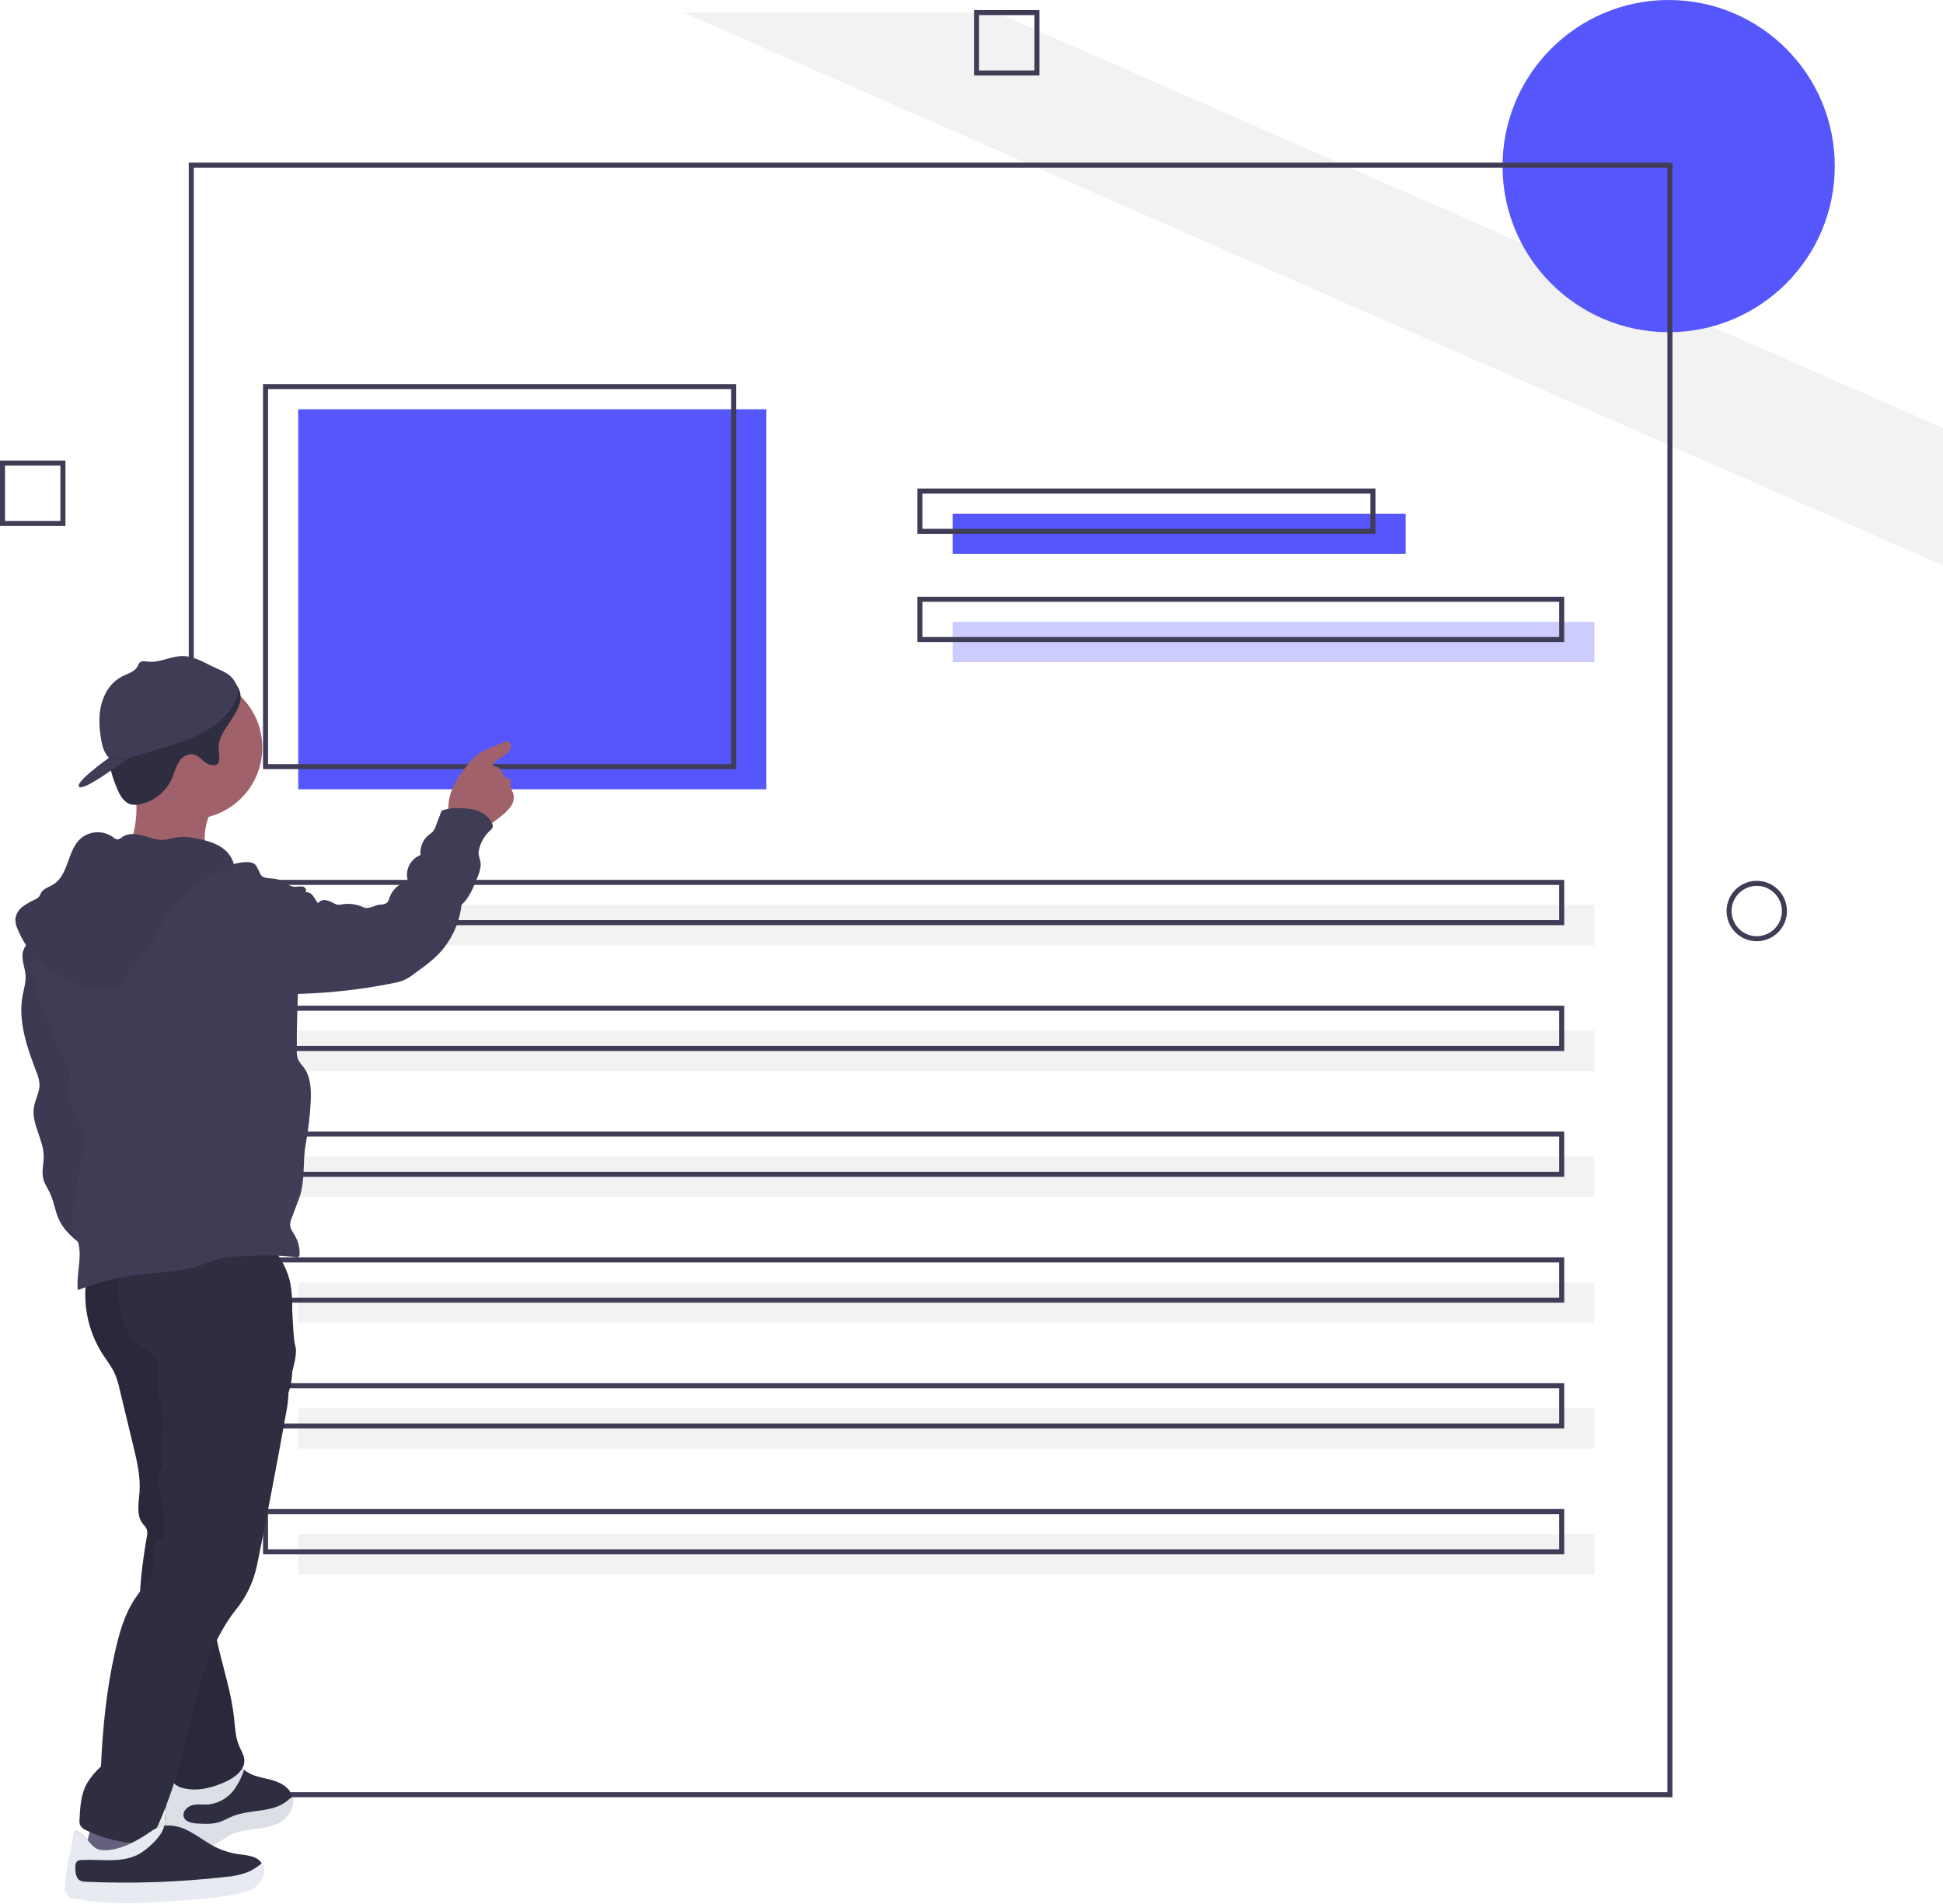
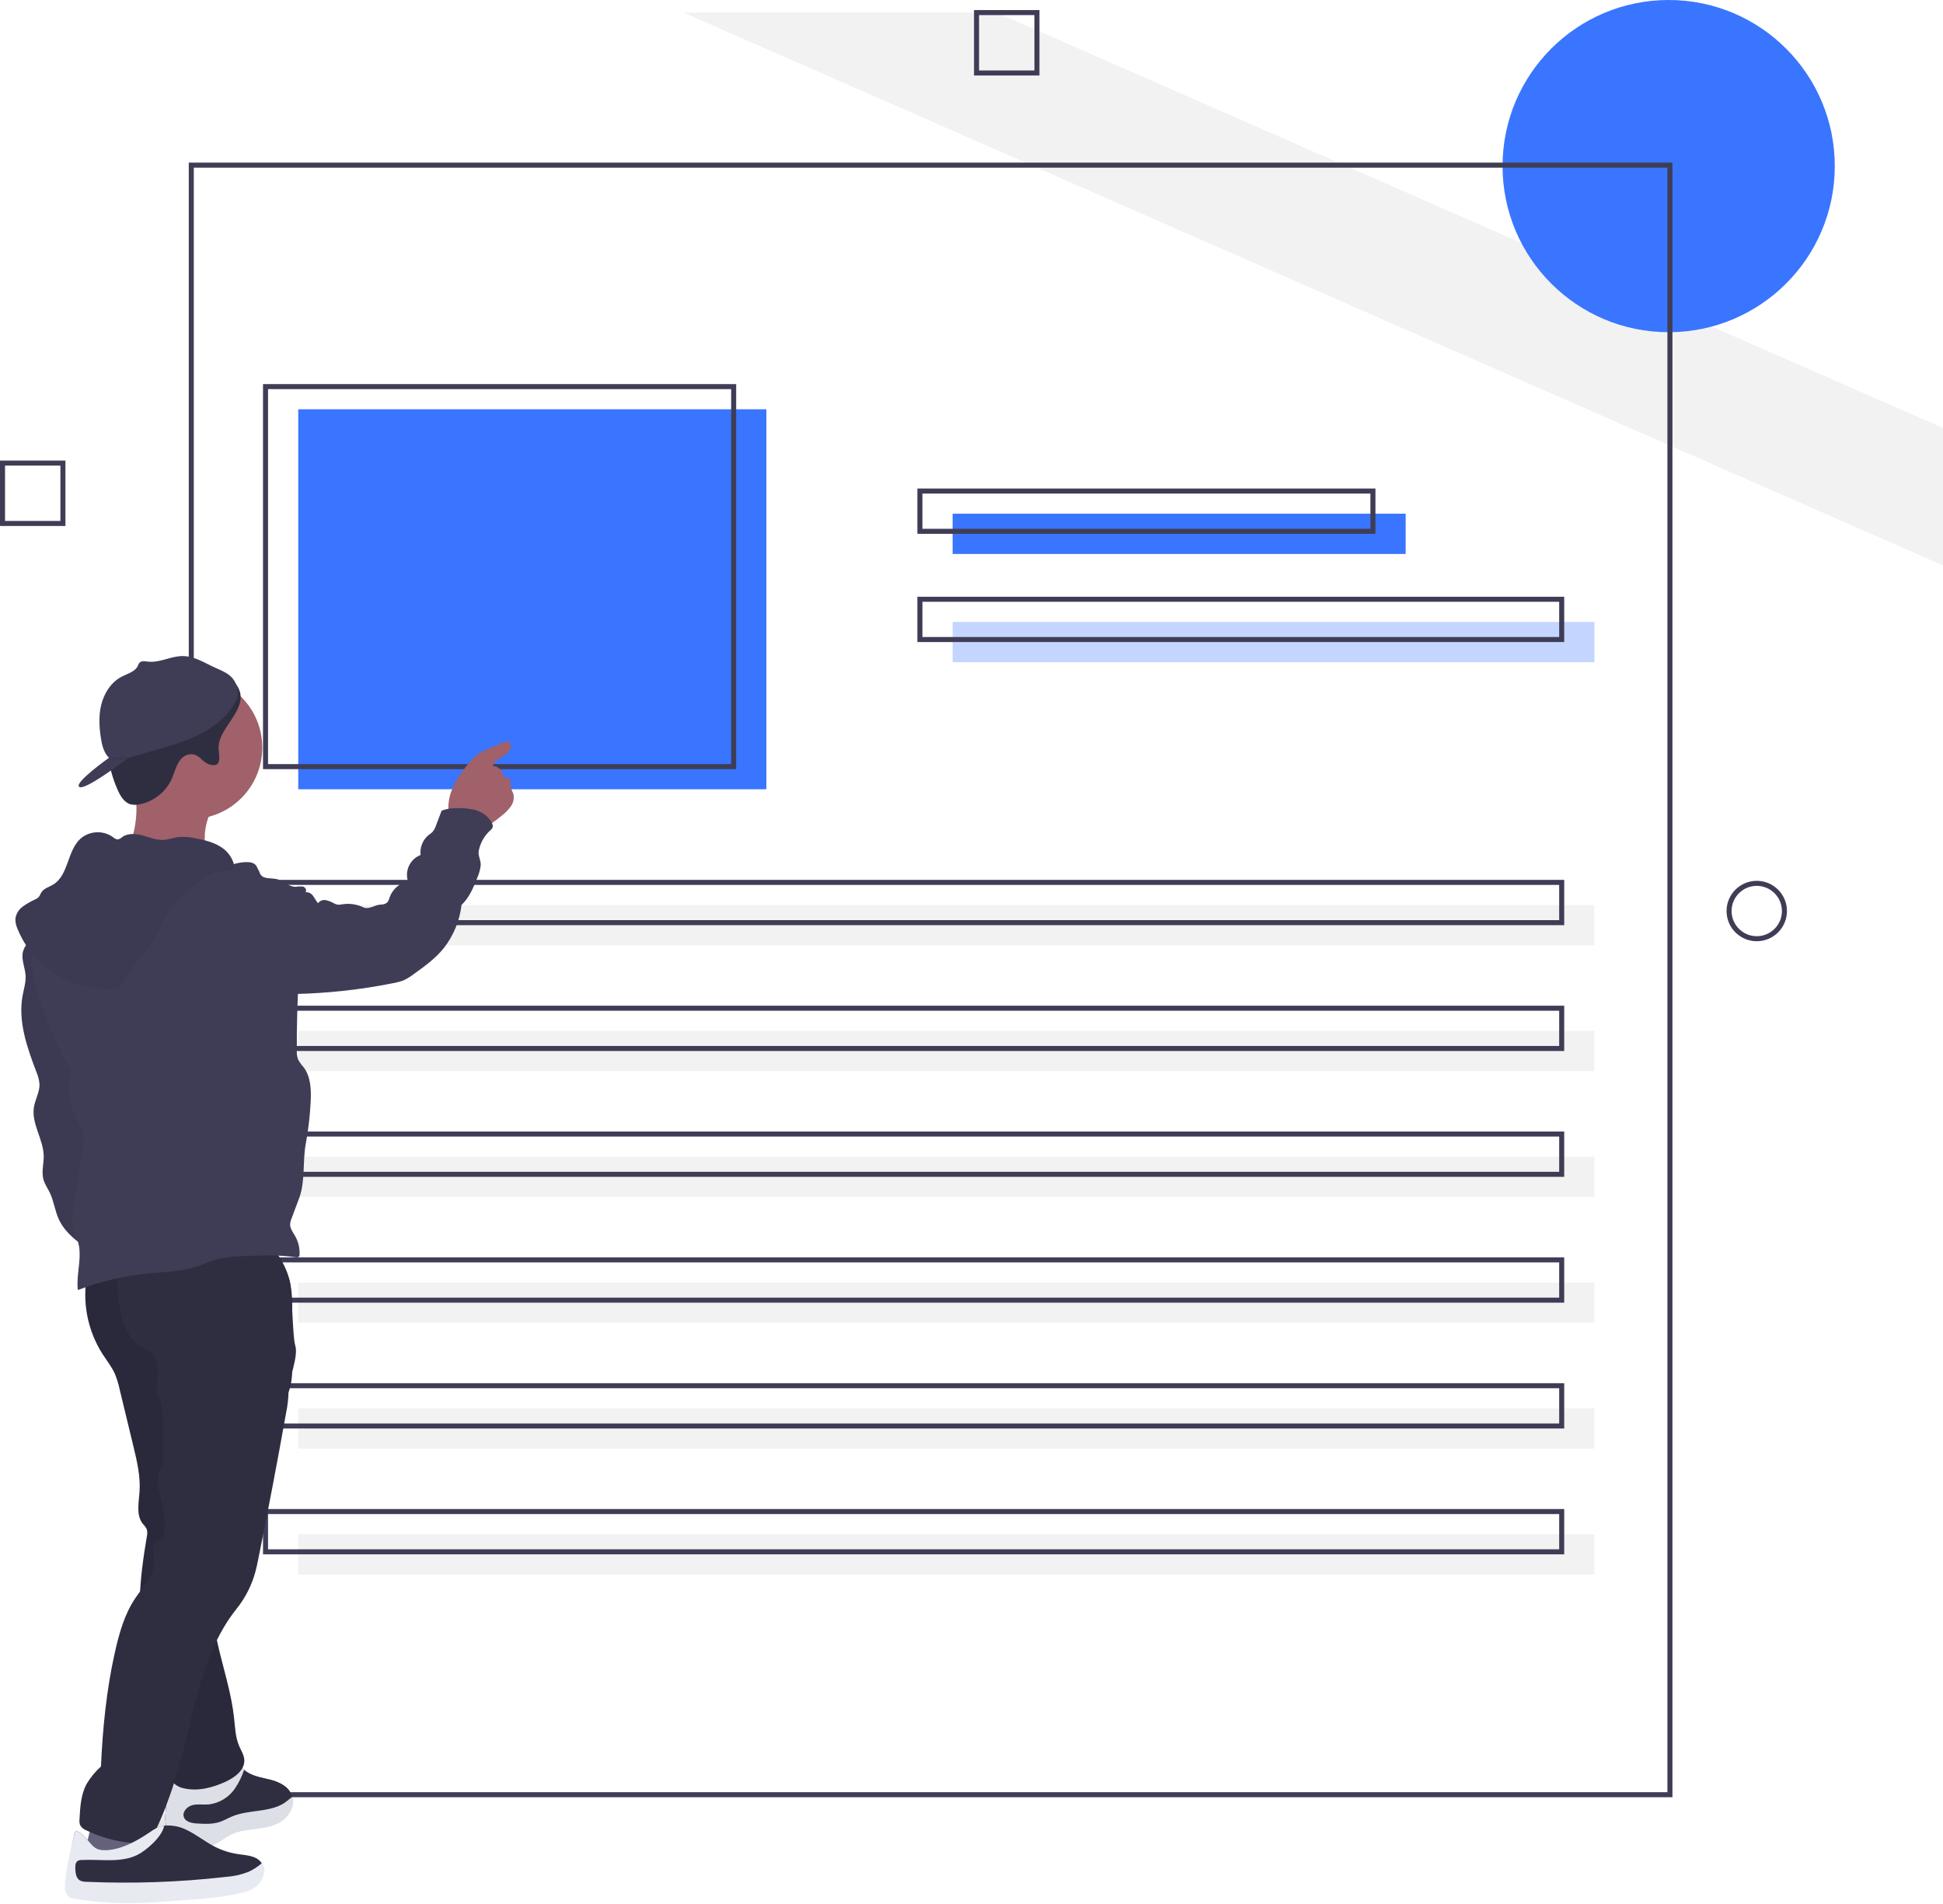
<svg xmlns="http://www.w3.org/2000/svg" id="a15731c2-5ed4-409b-a7c9-bb3c5f711d85" data-name="Layer 1" width="772" height="756.266" viewBox="0 0 772 756.266">
  <defs>
    <linearGradient id="a026aeeb-1716-483c-ac60-35ab5f709f89" x1="818.695" y1="798.037" x2="818.695" y2="789.287" gradientTransform="translate(-540.545)" gradientUnits="userSpaceOnUse">
      <stop offset="0" stop-color="gray" stop-opacity="0.25" />
      <stop offset="0.535" stop-color="gray" stop-opacity="0.12" />
      <stop offset="1" stop-color="gray" stop-opacity="0.1" />
    </linearGradient>
  </defs>
  <polygon points="772 170.07 772 224.67 721.49 202.5 700.99 193.5 685.04 186.5 603.04 150.5 587.09 143.5 566.59 134.5 271.6 5 395.98 5 772 170.07" fill="#f2f2f2" />
-   <circle cx="663" cy="66" r="66" fill="#5556fc" />
+   <circle cx="663" cy="66" r="66" fill="#3975FF" />
  <path d="M912,445.867a12,12,0,1,1,12-12A12.013,12.013,0,0,1,912,445.867Zm0-22a10,10,0,1,0,10,10A10.011,10.011,0,0,0,912,423.867Z" transform="translate(-214 -71.86704)" fill="#3f3d56" />
  <path d="M240,280.867H214v-26h26Zm-24-2h22v-22H216Z" transform="translate(-214 -71.86704)" fill="#3f3d56" />
  <path d="M627,101.867H601v-26h26Zm-24-2h22v-22H603Z" transform="translate(-214 -71.86704)" fill="#3f3d56" />
-   <rect x="118.5" y="162.62" width="186" height="151" fill="#5556fc" />
+   <rect x="118.5" y="162.62" width="186" height="151" fill="#3975FF" />
  <rect x="118.5" y="359.62" width="515" height="16" fill="#f2f2f2" />
  <path d="M506.5,377.487h-188v-153h188Zm-186-2h184v-149h-184Z" transform="translate(-214 -71.86704)" fill="#3f3d56" />
-   <rect x="378.5" y="204.12" width="180" height="16" fill="#5556fc" />
-   <rect x="378.5" y="247.12" width="255" height="16" fill="#5556fc" opacity="0.3" />
+   <rect x="378.5" y="204.12" width="180" height="16" fill="#3975FF" />
+   <rect x="378.5" y="247.12" width="255" height="16" fill="#3975FF" opacity="0.3" />
  <path d="M760.5,283.987h-182v-18h182Zm-180-2h178v-14h-178Z" transform="translate(-214 -71.86704)" fill="#3f3d56" />
  <path d="M835.5,326.987h-257v-18h257Zm-255-2h253v-14h-253Z" transform="translate(-214 -71.86704)" fill="#3f3d56" />
  <path d="M835.5,439.487h-517v-18h517Zm-515-2h513v-14h-513Z" transform="translate(-214 -71.86704)" fill="#3f3d56" />
  <rect x="118.5" y="409.62" width="515" height="16" fill="#f2f2f2" />
  <path d="M835.5,489.487h-517v-18h517Zm-515-2h513v-14h-513Z" transform="translate(-214 -71.86704)" fill="#3f3d56" />
  <rect x="118.5" y="459.62" width="515" height="16" fill="#f2f2f2" />
  <path d="M835.5,539.487h-517v-18h517Zm-515-2h513v-14h-513Z" transform="translate(-214 -71.86704)" fill="#3f3d56" />
  <rect x="118.5" y="509.62" width="515" height="16" fill="#f2f2f2" />
  <path d="M835.5,589.487h-517v-18h517Zm-515-2h513v-14h-513Z" transform="translate(-214 -71.86704)" fill="#3f3d56" />
  <rect x="118.5" y="559.62" width="515" height="16" fill="#f2f2f2" />
  <path d="M835.5,639.487h-517v-18h517Zm-515-2h513v-14h-513Z" transform="translate(-214 -71.86704)" fill="#3f3d56" />
  <rect x="118.5" y="609.62" width="515" height="16" fill="#f2f2f2" />
  <path d="M835.5,689.487h-517v-18h517Zm-515-2h513v-14h-513Z" transform="translate(-214 -71.86704)" fill="#3f3d56" />
  <path d="M878.5,786H289V136.487H878.5ZM291,784H876.5V138.487H291Z" transform="translate(-214 -71.86704)" fill="#3f3d56" />
  <path d="M276.4,797.987a.467.467,0,0,0-.1.05c1.19-2.57,2.3-5.17,3.31-7.81.12-.31.23-.63.35-.94-.01.08-.01.16-.02.25-.03.5-.07,1-.11,1.51-.06.79-.11,1.59-.12,2.39-.01.25-.01.49-.01.74a14.63,14.63,0,0,0,.3,2.9h-.04c-.25.02-.48.03-.72.07a9.783,9.783,0,0,0-2.73.78A.591.591,0,0,0,276.4,797.987Z" transform="translate(-214 -71.86704)" fill="url(#a026aeeb-1716-483c-ac60-35ab5f709f89)" />
  <path d="M295.335,405.208c.107,4.176,1.522,8.222,1.744,12.39-12.298.612-24.427-5.354-36.603-3.526,3.403-2.203,5.224-6.172,6.294-10.08a41.802,41.802,0,0,0,1.201-15.487,6.819,6.819,0,0,0-.153-.857c-.451-2.042-1.621-4.933-1.308-6.539.413-2.126,2.417-1.705,4.222-1.583a158.143,158.143,0,0,1,16.412,2.118c1.415.245,15.196,3.686,15.403,3.327a64.857,64.857,0,0,0-5.965,12.29A23.961,23.961,0,0,0,295.335,405.208Z" transform="translate(-214 -71.86704)" fill="#a0616a" />
  <path d="M416.952,392.306a17.979,17.979,0,0,1-3.755,3.786c-.933.765-1.889,1.545-2.891,2.248a12.397,12.397,0,0,1-6.149,2.501c-2.929.199-9.147-1.522-10.967-4.03a7.27,7.27,0,0,1-1.048-4.199,19.315,19.315,0,0,1,1.009-5.874,32.736,32.736,0,0,1,4.742-8.581c2.118-2.944,4.474-5.843,7.625-7.625a29.578,29.578,0,0,1,3.243-1.491c1.912-.78,3.816-1.568,5.728-2.348a2.764,2.764,0,0,1,1.04-.275c1.537.015,1.82,2.363.948,3.633-1.744,2.554-5.667,3.266-6.768,6.164a4.394,4.394,0,0,1,4.084,3.166,2.238,2.238,0,0,0,.551,1.277c.505.405,1.293.176,1.866.482,1.017.543.574,2.057.681,3.204a14.993,14.993,0,0,0,1.048,2.883A6.126,6.126,0,0,1,416.952,392.306Z" transform="translate(-214 -71.86704)" fill="#a0616a" />
  <path d="M247.432,810.977c.947-.946,2.493-.785,3.815-.576a141.542,141.542,0,0,0,21.451,1.735c.899-4.392-1.711-8.661-2.553-13.064a11.786,11.786,0,0,0-.85-3.303c-1.012-1.941-3.294-2.829-5.435-3.281-3.866-.815-9.908-2.254-12.067,1.654C249.203,798.831,248.374,805.758,247.432,810.977Z" transform="translate(-214 -71.86704)" fill="#65617d" />
  <path d="M326.026,794.387c-2.914,1.988-6.531,2.608-10.034,3.059-3.51.444-7.113.788-10.287,2.348-2.738,1.354-5.048,3.572-7.946,4.543a16.555,16.555,0,0,1-8.252.13c-3.258-.612-6.73-1.797-8.489-4.612-1.568-2.501-1.4-5.675-1.185-8.619q.379-4.99.742-9.996a4.76,4.76,0,0,1,.62-2.417c2.356-3.434,8.084,1.438,11.151,1.43,4.856-.008,10.072-2.639,13.575-5.858A4.12,4.12,0,0,1,306.975,773.6c1.384-.619,2.769.528,4,1.53.138.115.275.229.413.337,2.837,2.248,6.646,2.707,10.149,3.617,3.51.91,7.266,2.746,8.351,6.202a5.275,5.275,0,0,1,.168.665C330.691,789.133,328.756,792.521,326.026,794.387Z" transform="translate(-214 -71.86704)" fill="#3f3d56" />
  <path d="M326.026,794.387c-2.914,1.988-6.531,2.608-10.034,3.059-3.51.444-7.113.788-10.287,2.348-2.738,1.354-5.048,3.572-7.946,4.543a16.555,16.555,0,0,1-8.252.13c-3.258-.612-6.73-1.797-8.489-4.612-1.568-2.501-1.4-5.675-1.185-8.619q.379-4.99.742-9.996a4.76,4.76,0,0,1,.62-2.417c2.356-3.434,8.084,1.438,11.151,1.43,4.856-.008,10.072-2.639,13.575-5.858A4.12,4.12,0,0,1,306.975,773.6c1.384-.619,2.769.528,4,1.53.138.115.275.229.413.337,2.837,2.248,6.646,2.707,10.149,3.617,3.51.91,7.266,2.746,8.351,6.202a5.275,5.275,0,0,1,.168.665C330.691,789.133,328.756,792.521,326.026,794.387Z" transform="translate(-214 -71.86704)" fill="#2f2e41" />
  <path d="M326.026,795.506c-2.914,1.988-6.531,2.608-10.034,3.059-3.51.444-7.113.788-10.287,2.348-2.738,1.354-5.048,3.572-7.946,4.543a16.555,16.555,0,0,1-8.252.13,13.625,13.625,0,0,1-8.489-5.731c-1.568-2.501-1.4-5.675-1.185-8.619q.379-4.99.742-9.996a4.76,4.76,0,0,1,.62-2.417c2.356-3.434,8.084,1.438,11.151,1.43,4.856-.008,10.072-2.639,13.575-5.858A4.12,4.12,0,0,1,306.975,773.6c1.384-.619,2.769.528,4,1.53a28.731,28.731,0,0,1-3.411,7.051,14.675,14.675,0,0,1-10.699,6.692c-2.172.161-4.398-.268-6.501.291-2.096.558-4.053,2.707-3.312,4.749.727,1.988,3.296,2.424,5.415,2.539,2.967.161,6.011.306,8.826-.619,1.721-.574,3.296-1.522,4.971-2.218,7.12-2.952,16.114-1.3,21.995-6.287a13.015,13.015,0,0,1,1.797-1.377C331.596,789.175,328.756,793.64,326.026,795.506Z" transform="translate(-214 -71.86704)" fill="#e8eaf2" />
  <path d="M326.026,795.506c-2.914,1.988-6.531,2.608-10.034,3.059-3.51.444-7.113.788-10.287,2.348-2.738,1.354-5.048,3.572-7.946,4.543a16.555,16.555,0,0,1-8.252.13,13.625,13.625,0,0,1-8.489-5.731c-1.568-2.501-1.4-5.675-1.185-8.619q.379-4.99.742-9.996a4.76,4.76,0,0,1,.62-2.417c2.356-3.434,8.084,1.438,11.151,1.43,4.856-.008,10.072-2.639,13.575-5.858A4.12,4.12,0,0,1,306.975,773.6c1.384-.619,2.769.528,4,1.53a28.731,28.731,0,0,1-3.411,7.051,14.675,14.675,0,0,1-10.699,6.692c-2.172.161-4.398-.268-6.501.291-2.096.558-4.053,2.707-3.312,4.749.727,1.988,3.296,2.424,5.415,2.539,2.967.161,6.011.306,8.826-.619,1.721-.574,3.296-1.522,4.971-2.218,7.12-2.952,16.114-1.3,21.995-6.287a13.015,13.015,0,0,1,1.797-1.377C331.596,789.175,328.756,793.64,326.026,795.506Z" transform="translate(-214 -71.86704)" opacity="0.05" />
  <path d="M248.764,577.622a43.783,43.783,0,0,0,6.001,32.306c1.668,2.585,3.623,5.012,4.877,7.821a35.548,35.548,0,0,1,1.903,6.198l5.405,22.373c1.459,6.04,2.929,12.197,2.491,18.395-.305,4.319-1.394,9.175,1.268,12.59a9.279,9.279,0,0,1,1.608,2.206,5.584,5.584,0,0,1,.027,2.907c-2.735,16.244-4.763,33.226.177,48.94,4.477,14.243,4.733,30.024,8.539,44.461.471,1.788,1.01,3.672,2.365,4.931a7.751,7.751,0,0,0,3.545,1.685c5.61,1.335,11.534-.229,16.766-2.653,3.677-1.704,7.635-4.692,7.321-8.732-.149-1.922-1.272-3.607-2.034-5.377-1.495-3.473-1.615-7.353-2.018-11.113-1.013-9.44-3.923-18.555-6.123-27.792s-3.694-18.887-1.834-28.198a246.662,246.662,0,0,1,18.141-55.808,6.73,6.73,0,0,1,1.662-2.499,17.181,17.181,0,0,0,2.352-1.605,7.097,7.097,0,0,0,1.076-2.926c.818-2.947,3.248-5.121,4.878-7.709,4.114-6.535,2.81-14.912,2.658-22.633-.148-7.508.933-15.085-.298-22.493s-5.475-14.98-12.616-17.301c-3.538-1.15-7.362-.889-11.064-.523C286.225,567.014,267.169,570.577,248.764,577.622Z" transform="translate(-214 -71.86704)" fill="#2f2e41" />
  <path d="M248.764,577.622a43.783,43.783,0,0,0,6.001,32.306c1.668,2.585,3.623,5.012,4.877,7.821a35.548,35.548,0,0,1,1.903,6.198l5.405,22.373c1.459,6.04,2.929,12.197,2.491,18.395-.305,4.319-1.394,9.175,1.268,12.59a9.279,9.279,0,0,1,1.608,2.206,5.584,5.584,0,0,1,.027,2.907c-2.735,16.244-4.763,33.226.177,48.94,4.477,14.243,4.733,30.024,8.539,44.461.471,1.788,1.01,3.672,2.365,4.931a7.751,7.751,0,0,0,3.545,1.685c5.61,1.335,11.534-.229,16.766-2.653,3.677-1.704,7.635-4.692,7.321-8.732-.149-1.922-1.272-3.607-2.034-5.377-1.495-3.473-1.615-7.353-2.018-11.113-1.013-9.44-3.923-18.555-6.123-27.792s-3.694-18.887-1.834-28.198a246.662,246.662,0,0,1,18.141-55.808,6.73,6.73,0,0,1,1.662-2.499,17.181,17.181,0,0,0,2.352-1.605,7.097,7.097,0,0,0,1.076-2.926c.818-2.947,3.248-5.121,4.878-7.709,4.114-6.535,2.81-14.912,2.658-22.633-.148-7.508.933-15.085-.298-22.493s-5.475-14.98-12.616-17.301c-3.538-1.15-7.362-.889-11.064-.523C286.225,567.014,267.169,570.577,248.764,577.622Z" transform="translate(-214 -71.86704)" opacity="0.1" />
  <path d="M328.642,624.711a46.891,46.891,0,0,1-.987,8.68q-5.185,29.081-11.051,58.04c-.344,1.675-.681,3.35-1.132,4.994a40.5,40.5,0,0,1-7.487,14.73c-16.298,20.313-17.705,49.811-26.546,74.307-.596,1.66-1.193,3.319-1.828,4.956a123.773,123.773,0,0,1-5.453,12.168,3.478,3.478,0,0,1-1.124,1.453,3.334,3.334,0,0,1-1.774.344,51.793,51.793,0,0,1-22.967-5.224,4.756,4.756,0,0,1-2.44-2.027,4.901,4.901,0,0,1-.26-2.333c.245-4.856.543-9.889,2.86-14.156a30.207,30.207,0,0,1,5.659-6.86c.688-15.242,2.195-30.515,5.545-45.398,1.721-7.61,3.847-15.303,8.267-21.735,3.258-4.749,7.931-9.438,7.357-15.166-.252-2.516-1.308-5.652.742-7.128.895-.65,2.218-.734,2.822-1.66a3.149,3.149,0,0,0,.398-1.423,35.123,35.123,0,0,0-.727-11.755,61.998,61.998,0,0,1-1.751-7.663c-.26-2.616.184-5.445,1.927-7.403.107-5.231-.038-10.661.069-15.885a29.457,29.457,0,0,0-.734-8.872c-.398-1.369-1.002-2.677-1.308-4.076-1.094-5.025,1.637-11.044-1.614-15.028-1.354-1.652-3.442-2.478-5.216-3.671-3.541-2.363-5.866-6.233-7.159-10.294a56.816,56.816,0,0,1-2.027-12.604,12.972,12.972,0,0,1-.031-2.723,4.99,4.99,0,0,1,.367-1.361c1.01-2.271,3.725-3.151,6.141-3.732a198.874,198.874,0,0,1,46.897-5.484c5.843-3.977,9.132-2.554,11.609,1.66a43.546,43.546,0,0,1,3.304,8.069c1.132,3.419,1.201,22.554,2.302,25.988C332.725,610.906,328.588,620.022,328.642,624.711Z" transform="translate(-214 -71.86704)" fill="#2f2e41" />
  <path d="M222.998,450.581c-.434,3.011,1.013,5.97,1.174,9.007.14,2.654-.705,5.246-1.188,7.86-1.886,10.2,1.738,20.531,5.426,30.226a15.576,15.576,0,0,1,1.288,4.971c.099,3.164-1.724,6.064-2.223,9.19-1.049,6.569,3.797,12.749,3.897,19.4.046,3.062-.918,6.179-.152,9.145.511,1.979,1.747,3.68,2.623,5.526,1.553,3.272,1.97,6.984,3.453,10.289,2.679,5.972,8.436,9.871,13.914,13.454,3.117-1.039,6.486-2.273,8.197-5.077a12.579,12.579,0,0,0,1.431-4.452c1.184-6.803,1.143-13.752,1.099-20.658a127.385,127.385,0,0,0-.945-17.782c-1.107-7.503-3.541-14.737-5.287-22.117-2.203-9.308-3.331-18.925-6.762-27.853-3.015-7.846-7.71-14.889-12.653-21.635-1.886-2.574-3.375-6.253-7.035-5.659A7.674,7.674,0,0,0,222.998,450.581Z" transform="translate(-214 -71.86704)" fill="#3f3d56" />
  <path d="M222.998,450.581c-.434,3.011,1.013,5.97,1.174,9.007.14,2.654-.705,5.246-1.188,7.86-1.886,10.2,1.738,20.531,5.426,30.226a15.576,15.576,0,0,1,1.288,4.971c.099,3.164-1.724,6.064-2.223,9.19-1.049,6.569,3.797,12.749,3.897,19.4.046,3.062-.918,6.179-.152,9.145.511,1.979,1.747,3.68,2.623,5.526,1.553,3.272,1.97,6.984,3.453,10.289,2.679,5.972,8.436,9.871,13.914,13.454,3.117-1.039,6.486-2.273,8.197-5.077a12.579,12.579,0,0,0,1.431-4.452c1.184-6.803,1.143-13.752,1.099-20.658a127.385,127.385,0,0,0-.945-17.782c-1.107-7.503-3.541-14.737-5.287-22.117-2.203-9.308-3.331-18.925-6.762-27.853-3.015-7.846-7.71-14.889-12.653-21.635-1.886-2.574-3.375-6.253-7.035-5.659A7.674,7.674,0,0,0,222.998,450.581Z" transform="translate(-214 -71.86704)" opacity="0.05" />
  <circle cx="75.808" cy="297.045" r="28.4" fill="#a0616a" />
  <path d="M306.335,415.402c-1.238,1.433-2.899,3.011-4.736,2.549a6.47,6.47,0,0,1-1.843-.986c-3.274-2.11-7.292-2.605-11.144-3.185a164.428,164.428,0,0,1-22.949-5.159,23.409,23.409,0,0,0-6.788-1.38c-4.813.025-9.079,3.225-12.096,6.976s-5.153,8.14-8.113,11.936c-2.109,2.704-4.62,5.088-6.59,7.895-4.972,7.088-6.041,16.336-4.757,24.898s4.705,16.636,8.095,24.603a85.493,85.493,0,0,0,6.609,13.326c-1.144,6.506-.54,13.946,2.554,19.782,1.008,1.901,2.242,3.754,2.575,5.88a14.717,14.717,0,0,1-.178,4.312l-1.445,10.282c-.44,3.131-.88,6.263-1.45,9.373-1.043,5.692-2.459,11.869.177,17.02,3.157,6.169-.159,14.074.671,20.954a105.407,105.407,0,0,1,27.674-6.575c6.103-.598,12.32-.674,18.208-2.387,3.677-1.07,7.164-2.764,10.898-3.617a50.243,50.243,0,0,1,9.189-.938c6.805-.275,13.659-.547,20.395.456.545.081,1.21.125,1.536-.319a1.437,1.437,0,0,0,.205-.803,13.58,13.58,0,0,0-1.741-7.23c-.859-1.516-2.052-2.998-2.019-4.74a7.202,7.202,0,0,1,.59-2.354l2.985-7.96c2.52-6.72,1.321-14.526,2.629-21.582A126.713,126.713,0,0,0,337.436,509.732c.242-4.789.092-9.974-2.798-13.801a15.864,15.864,0,0,1-2.183-3.036,9.216,9.216,0,0,1-.52-3.631q-.097-14.374.789-28.731c-2.52-4.525-5.147-9.154-7.666-13.679-2.932-5.267-5.906-10.642-7.09-16.552-.784-3.912-.756-7.941-1.317-11.892a5.193,5.193,0,0,0-1.004-2.777c-.962-1.09-2.589-1.246-4.043-1.201A17.894,17.894,0,0,0,306.335,415.402Z" transform="translate(-214 -71.86704)" fill="#3f3d56" />
  <path d="M315.821,459.759c1.729,2.155,3.53,4.371,5.982,5.644,2.821,1.464,6.144,1.498,9.322,1.43a222.755,222.755,0,0,0,38.956-4.279,24.328,24.328,0,0,0,4.29-1.15,22.595,22.595,0,0,0,4.336-2.705c4.225-3.038,8.51-6.132,11.723-10.226A34.379,34.379,0,0,0,397.38,431.431c3.056-2.816,4.679-6.818,6.209-10.681a16.311,16.311,0,0,0,1.415-5.188c.082-1.837-1.135-3.763-.798-5.571a14.722,14.722,0,0,1,4.506-8.106,2.956,2.956,0,0,0,1.072-1.424,2.296,2.296,0,0,0-.255-1.388c-1.308-2.913-4.298-4.791-7.398-5.554a31.752,31.752,0,0,0-9.532-.378,22.28,22.28,0,0,0-3.122.829l-2.221,5.848a7.564,7.564,0,0,1-1.451,2.668,13.619,13.619,0,0,1-1.577,1.233,9.019,9.019,0,0,0-3.125,7.882,8.469,8.469,0,0,0-5.008,10.455,9.981,9.981,0,0,0-7.323,6.447,4.82,4.82,0,0,1-.956,2.006,3.894,3.894,0,0,1-2.557.786c-2.51.155-4.704,2.132-6.978,1.06a14.187,14.187,0,0,0-8.288-1.158,6.239,6.239,0,0,1-1.769.157,4.67,4.67,0,0,1-1.451-.505,11.608,11.608,0,0,0-3.29-1.294,3.08,3.08,0,0,0-3.121,1.206c-.796-.873-1.271-1.992-1.997-2.925a3.201,3.201,0,0,0-3.028-1.445c.756-.674-.018-2.014-1-2.259a12.818,12.818,0,0,0-3.021.109c-2.627-.014-4.642-2.399-7.193-3.023-2.345-.574-5.471.11-6.673-1.983-.426-.742-.51-1.749-1.235-2.203a2.383,2.383,0,0,0-1.584-.184,15.488,15.488,0,0,0-4.792,1.454c-2.459,9.619-1.169,19.609.705,29.359A25.901,25.901,0,0,0,315.821,459.759Z" transform="translate(-214 -71.86704)" fill="#3f3d56" />
  <path d="M301.541,408.275c-3.047-1.897-6.634-2.701-10.164-3.346a21.413,21.413,0,0,0-6.467-.465c-1.999.249-3.918,1.021-5.93,1.133-2.823.157-5.53-.988-8.258-1.734s-5.878-1.032-8.175.619a3.53,3.53,0,0,1-1.779.945,3.113,3.113,0,0,1-1.839-.902,10.478,10.478,0,0,0-13.059.688c-5.207,4.882-4.618,14.422-10.72,18.125-1.682,1.021-3.832,1.561-4.814,3.266a12.063,12.063,0,0,1-.83,1.57,4.253,4.253,0,0,1-1.467,1.045,28.509,28.509,0,0,0-5.03,2.892,7.194,7.194,0,0,0-2.895,4.853,9.143,9.143,0,0,0,.889,4.081,38.294,38.294,0,0,0,37.214,23.797,5.891,5.891,0,0,0,3.898-1.217,7.357,7.357,0,0,0,1.366-2.251c2.869-6.015,8.257-10.456,11.678-16.174,2.039-3.408,3.348-7.221,5.471-10.578,3.218-5.089,8.111-8.848,12.901-12.497,2.701-2.057,5.708-4.216,9.102-4.072,3.024.129,5.224.291,4.115-3.418A11.883,11.883,0,0,0,301.541,408.275Z" transform="translate(-214 -71.86704)" fill="#3f3d56" />
  <path d="M301.541,408.275c-3.047-1.897-6.634-2.701-10.164-3.346a21.413,21.413,0,0,0-6.467-.465c-1.999.249-3.918,1.021-5.93,1.133-2.823.157-5.53-.988-8.258-1.734s-5.878-1.032-8.175.619a3.53,3.53,0,0,1-1.779.945,3.113,3.113,0,0,1-1.839-.902,10.478,10.478,0,0,0-13.059.688c-5.207,4.882-4.618,14.422-10.72,18.125-1.682,1.021-3.832,1.561-4.814,3.266a12.063,12.063,0,0,1-.83,1.57,4.253,4.253,0,0,1-1.467,1.045,28.509,28.509,0,0,0-5.03,2.892,7.194,7.194,0,0,0-2.895,4.853,9.143,9.143,0,0,0,.889,4.081,38.294,38.294,0,0,0,37.214,23.797,5.891,5.891,0,0,0,3.898-1.217,7.357,7.357,0,0,0,1.366-2.251c2.869-6.015,8.257-10.456,11.678-16.174,2.039-3.408,3.348-7.221,5.471-10.578,3.218-5.089,8.111-8.848,12.901-12.497,2.701-2.057,5.708-4.216,9.102-4.072,3.024.129,5.224.291,4.115-3.418A11.883,11.883,0,0,0,301.541,408.275Z" transform="translate(-214 -71.86704)" opacity="0.05" />
  <path d="M316.321,819.885c-2.057,1.92-4.887,2.761-7.633,3.357a137.571,137.571,0,0,1-18.997,2.348c-2.065.153-4.137.314-6.202.474-6.057.459-12.122.925-18.202.948a125.53,125.53,0,0,1-22.385-1.935,1.899,1.899,0,0,1-2.042-2.271,108.446,108.446,0,0,1,2.753-22.47c.704-3.029,6.134,3.763,6.378,4.046,1.507,1.713,2.646,2.501,4.933,2.623,6.248.344,13.246-3.457,18.21-6.837a23.307,23.307,0,0,1,3.373-2.088,9.929,9.929,0,0,1,2.73-.78,16.485,16.485,0,0,1,9.292,1.881c3.732,1.851,7.006,4.512,10.699,6.417a30.074,30.074,0,0,0,9.59,3.036c3.381.467,7.419.688,9.155,3.617a.028.028,0,0,1,.008.023C319.403,814.7,318.37,817.973,316.321,819.885Z" transform="translate(-214 -71.86704)" fill="#2f2e41" />
  <path d="M316.321,821.005c-2.057,1.92-4.887,2.761-7.633,3.357a137.573,137.573,0,0,1-18.997,2.348c-2.065.153-4.137.314-6.202.474-6.057.459-12.122.925-18.202.948a125.529,125.529,0,0,1-22.385-1.935,2.47,2.47,0,0,1-1.774-.857,9.922,9.922,0,0,1-1.387-2.534c.13-7.556,2.175-15.105,3.872-22.47.704-3.029,6.134,3.763,6.378,4.046,1.507,1.713,2.646,2.501,4.933,2.623,6.248.344,13.246-3.457,18.21-6.837a23.307,23.307,0,0,1,3.373-2.088,9.929,9.929,0,0,1,2.73-.78c-.803,4.497-7.25,9.927-10.577,11.579-6.73,3.342-14.73,1.675-22.24,2.065a3.102,3.102,0,0,0-1.576.382c-.902.597-.956,1.874-.925,2.952.061,1.79.291,3.893,1.843,4.803a5.316,5.316,0,0,0,2.493.52,352.604,352.604,0,0,0,55.455-1.943,30.491,30.491,0,0,0,9.032-2.011,23.378,23.378,0,0,0,5.239-3.373C320.344,814.133,318.37,819.093,316.321,821.005Z" transform="translate(-214 -71.86704)" fill="#e8eaf2" />
  <path d="M300.857,368.605c-.107,2.937,1.897,8.634-3.594,7.044-3.273-.948-4.199-4.826-8.352-3.962-4.191.88-5.109,5.981-6.516,9.33a17.855,17.855,0,0,1-12.94,10.455,7.791,7.791,0,0,1-3.564-.008c-2.677-.765-4.206-3.526-5.3-6.088a47.762,47.762,0,0,1-2.348-6.684,28.227,28.227,0,0,1-.849-4.902v-.008a21.806,21.806,0,0,1-.015-3.388c.497-6.677,4.298-12.764,9.162-17.368s10.776-7.931,16.611-11.212a24.254,24.254,0,0,1,6.126-2.73,20.616,20.616,0,0,1,6.47-.268,22.585,22.585,0,0,1,8.229,1.935,11.59,11.59,0,0,1,2.898,2.034,8.714,8.714,0,0,1,2.508,4.191c1.056,4.313-1.698,8.199-3.931,11.61C303.465,361.615,301.002,364.827,300.857,368.605Z" transform="translate(-214 -71.86704)" fill="#2f2e41" />
  <path d="M306.791,351.986a25.031,25.031,0,0,1-1.683,2.401,28.408,28.408,0,0,1-3.885,4.023,32.326,32.326,0,0,1-2.623,2.057,41.283,41.283,0,0,1-5.3,3.166c-5.369,2.707-11.181,4.405-16.963,6.08q-5.667,1.652-11.342,3.296c-3.954,2.99-17.2,12.803-19.426,11.579-2.623-1.445,11.752-11.622,11.752-11.622l.661.502c-2.103-1.323-3.204-4.39-3.679-7.044-.841-4.749-1.239-9.682-.115-14.378,1.124-4.688,3.946-9.155,8.244-11.349,1.904-.979,4.214-1.644,5.591-3.151a3.969,3.969,0,0,0,.543-.734,2.413,2.413,0,0,0,.214-.39,5.293,5.293,0,0,1,.604-1.17c.788-.91,2.218-.635,3.411-.489.13.015.252.031.382.038a6.014,6.014,0,0,0,.642.031c4.26.092,8.39-2.279,12.703-2.279,4.726-.008,8.749,2.73,12.91,4.596.841.382,1.637.727,2.386,1.078,3.006,1.4,5.269,2.891,6.508,6.868C309.048,347.42,308.061,349.921,306.791,351.986Z" transform="translate(-214 -71.86704)" fill="#3f3d56" />
  <path d="M257.605,372.855a5.248,5.248,0,0,0,1.962.73,6.325,6.325,0,0,0,5.234-.784Z" transform="translate(-214 -71.86704)" opacity="0.1" />
</svg>
